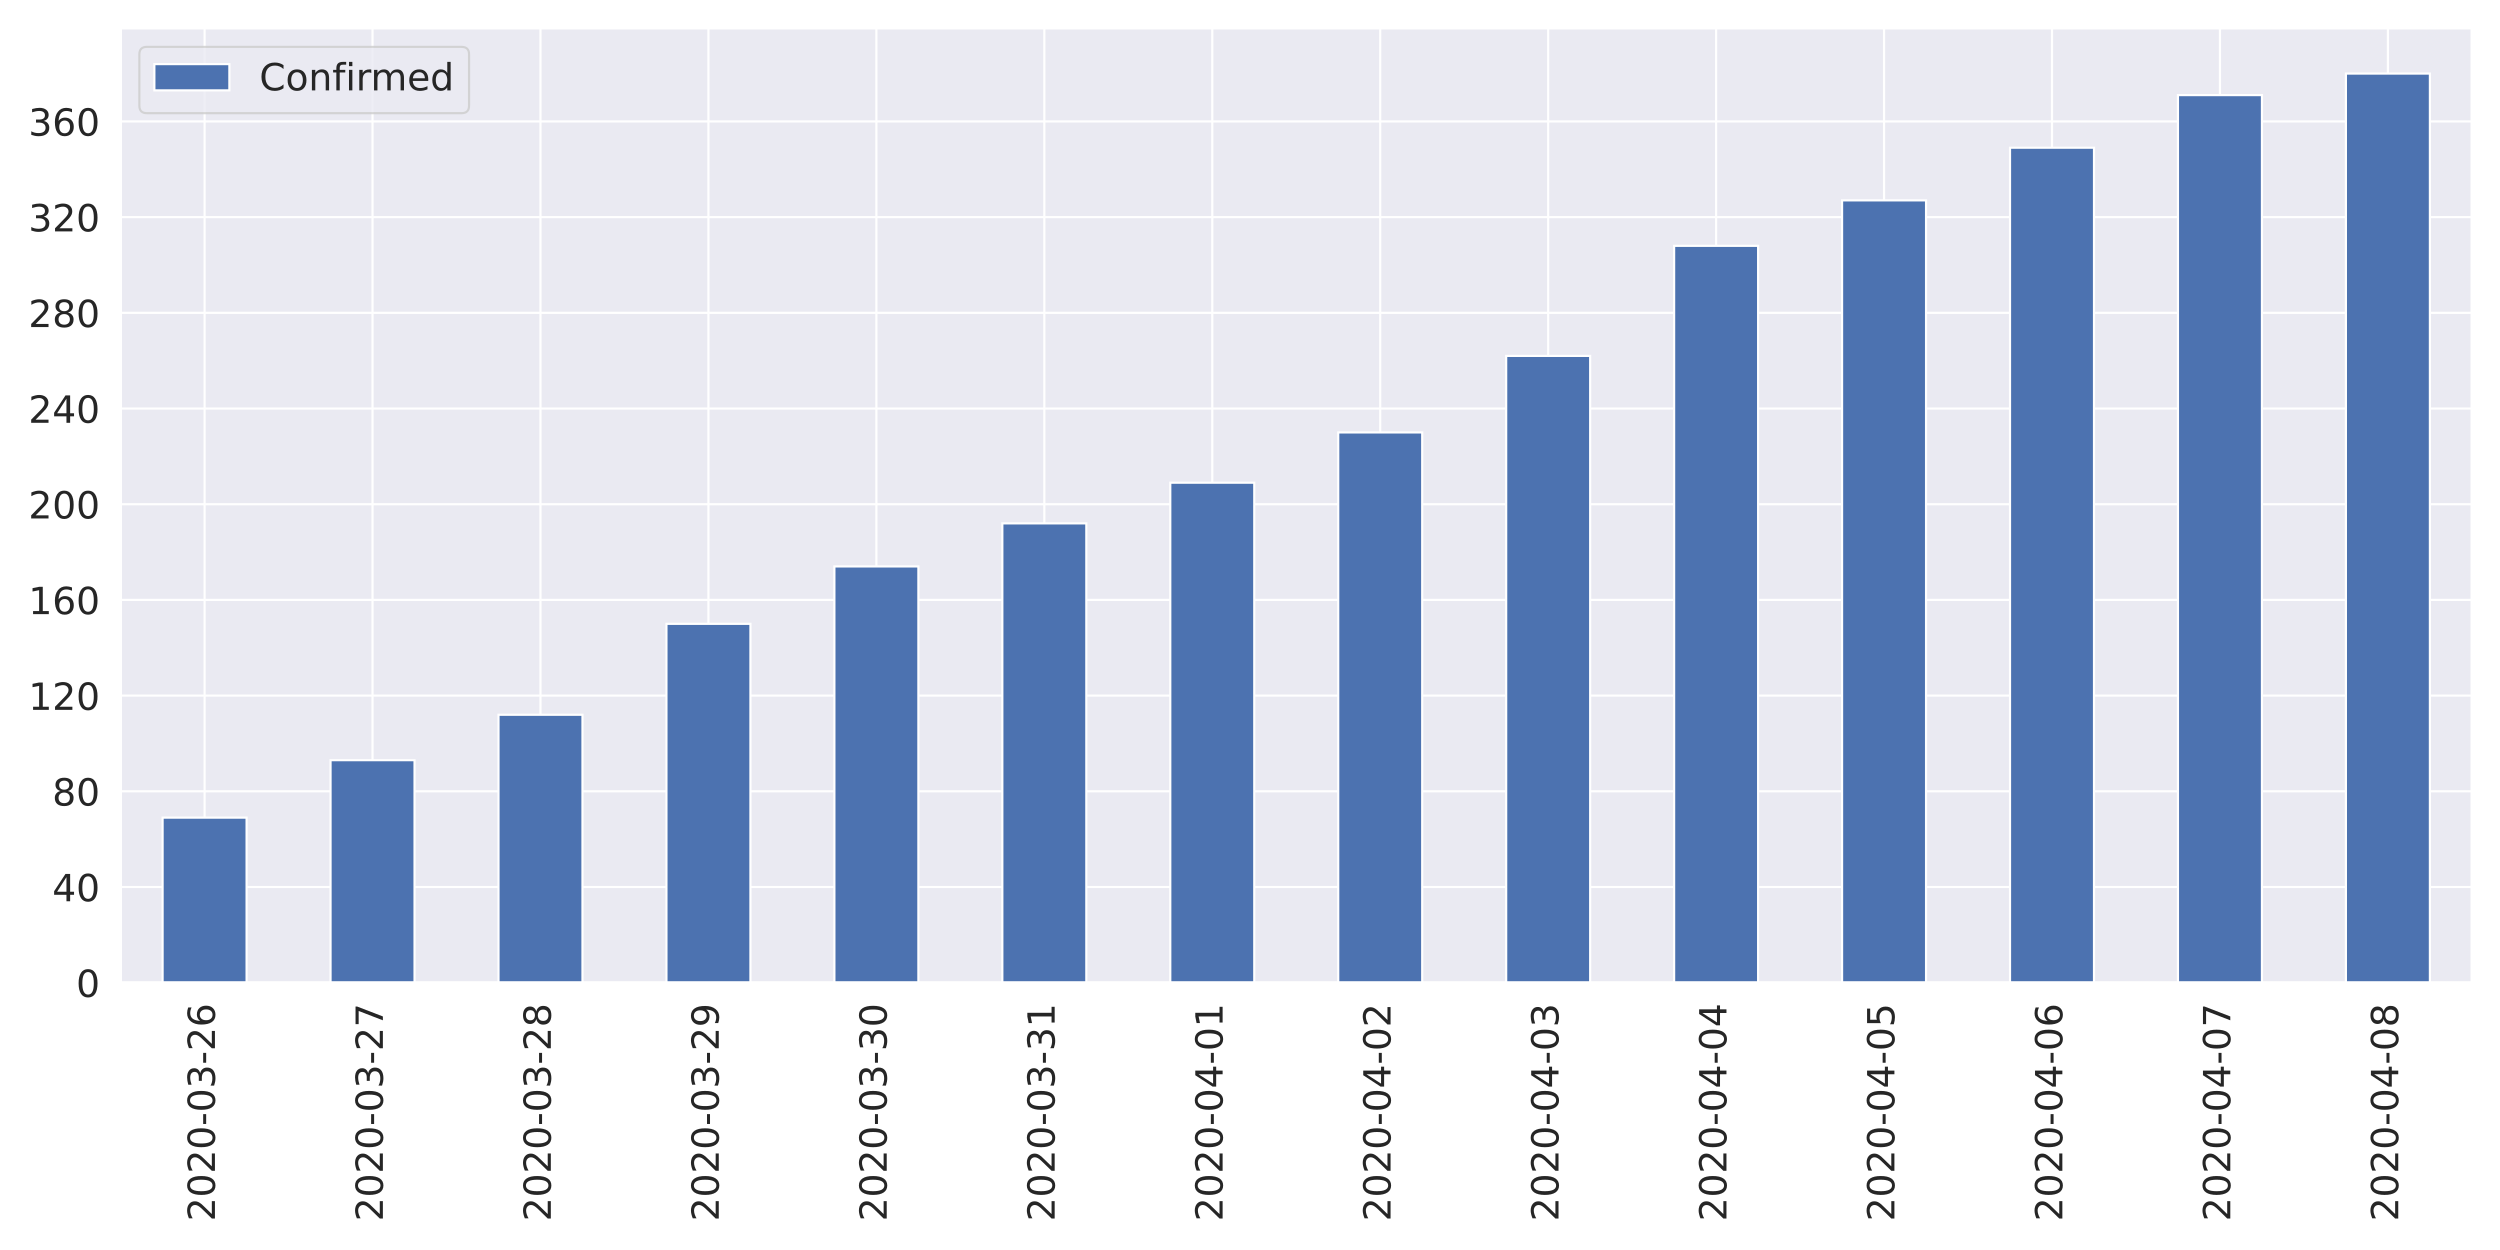
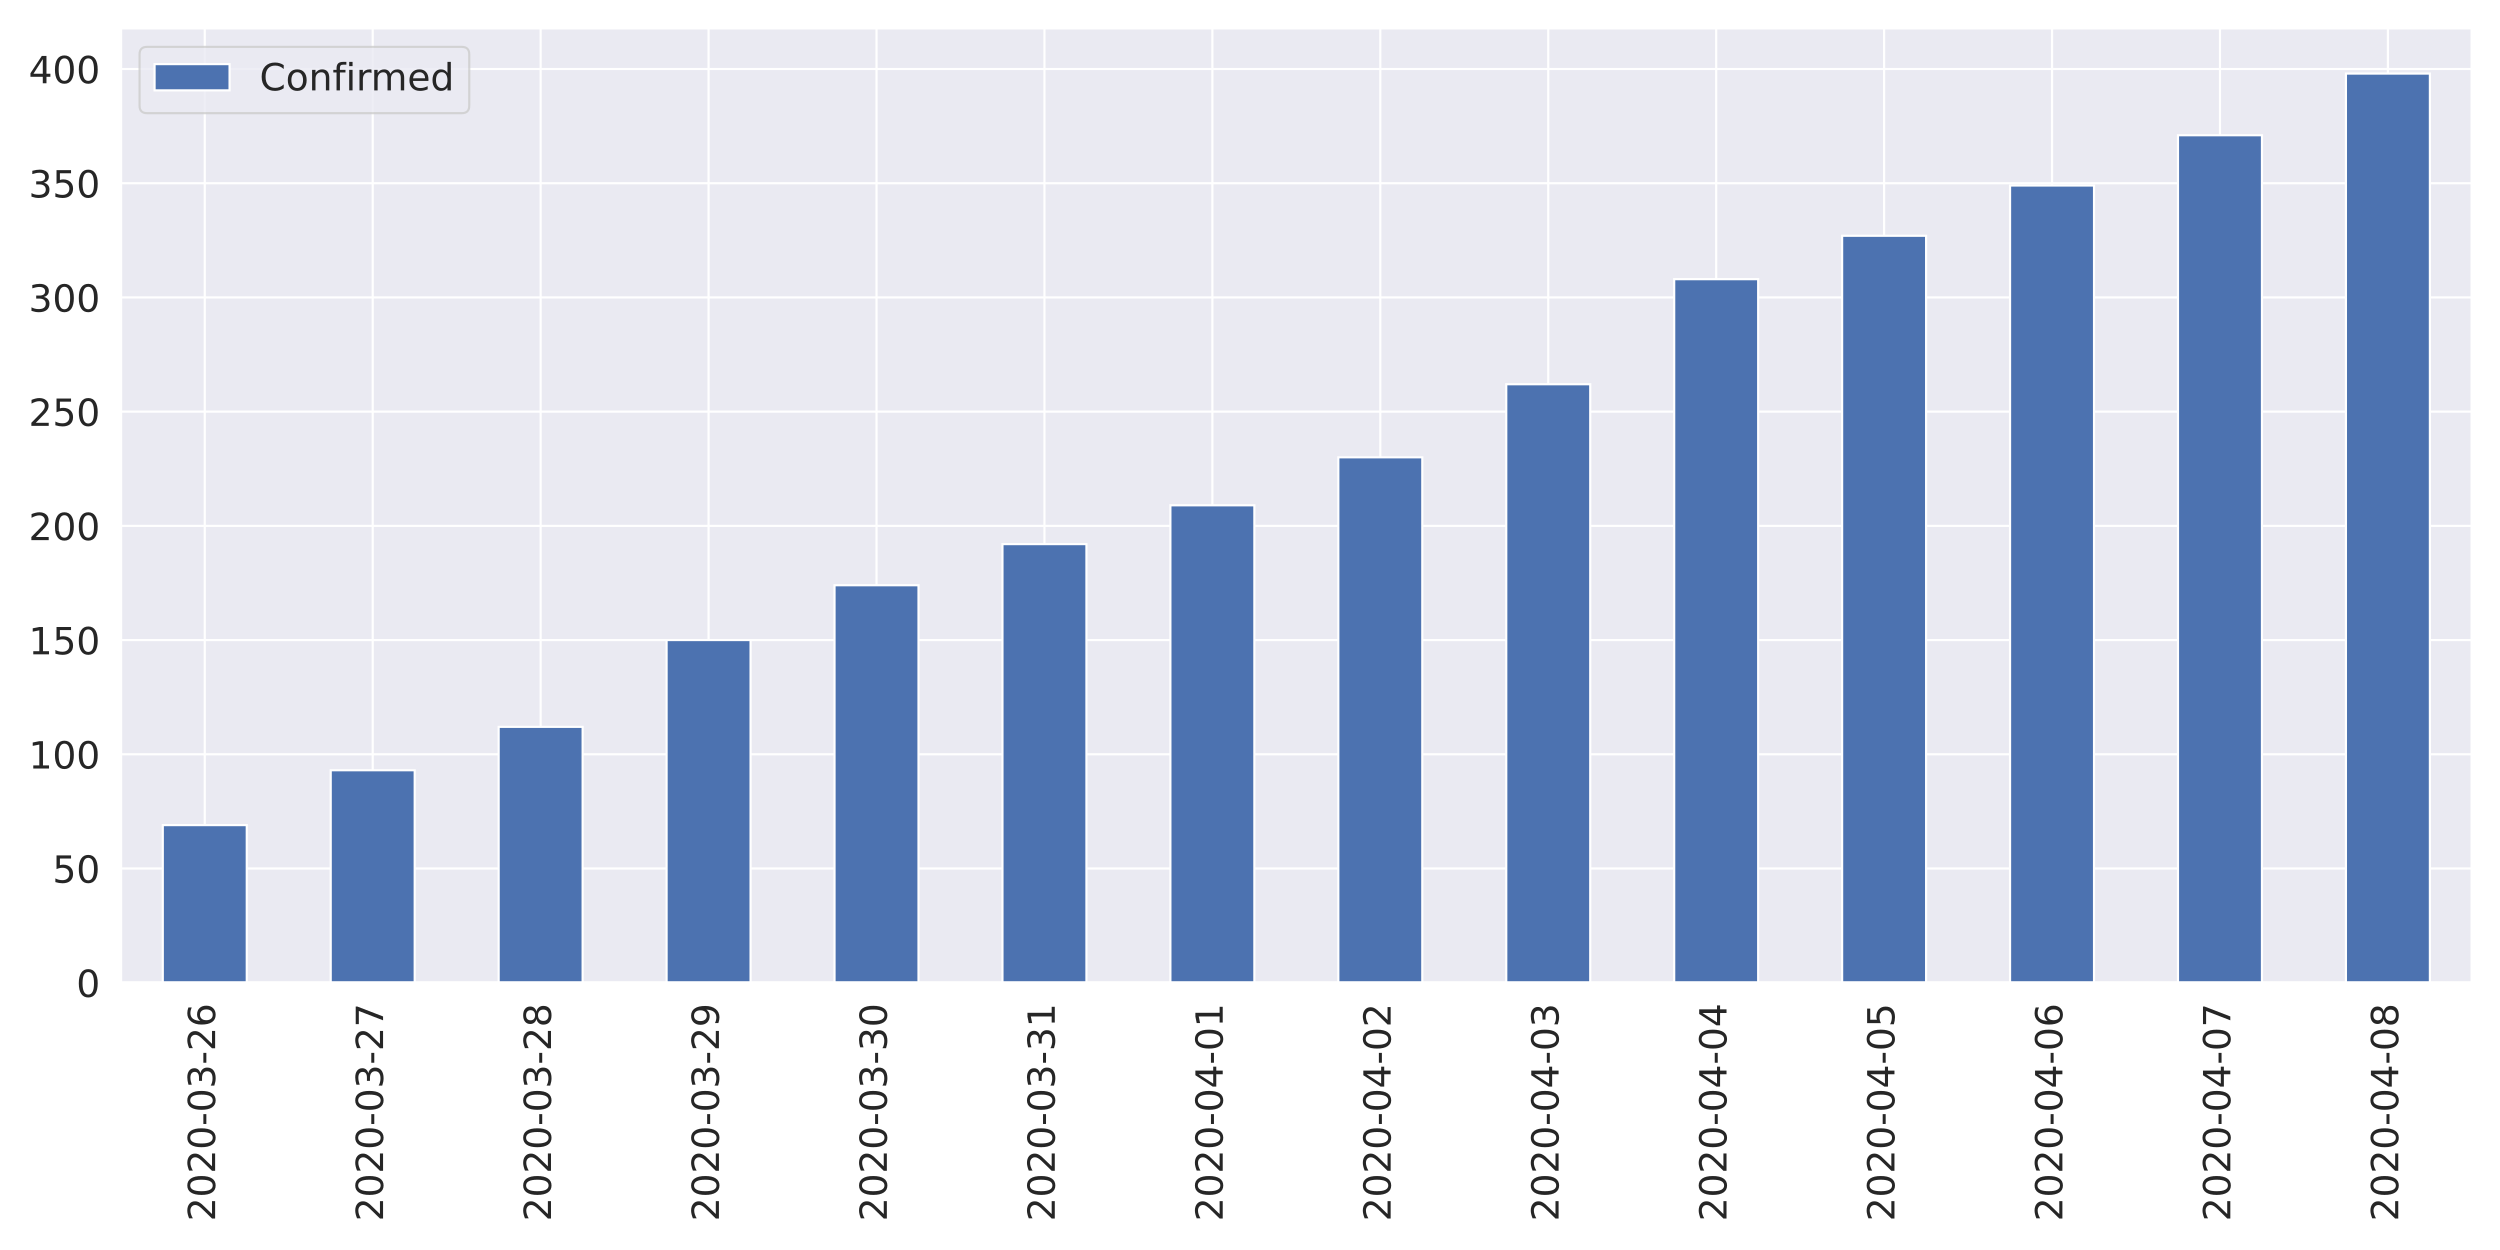
<svg xmlns="http://www.w3.org/2000/svg" xmlns:xlink="http://www.w3.org/1999/xlink" height="576pt" version="1.1" viewBox="0 0 1152 576" width="1152pt">
  <defs>
    <style type="text/css">
*{stroke-linecap:butt;stroke-linejoin:round;}
  </style>
  </defs>
  <g id="figure_1">
    <g id="patch_1">
      <path d="M 0 576  L 1152 576  L 1152 0  L 0 0  z " style="fill:#ffffff;" />
    </g>
    <g id="axes_1">
      <g id="patch_2">
-         <path d="M 55.58 452.83  L 1139.04 452.83  L 1139.04 12.96  L 55.58 12.96  z " style="fill:#eaeaf2;" />
+         <path d="M 55.67 452.83  L 1139.04 452.83  L 1139.04 12.96  L 55.67 12.96  z " style="fill:#eaeaf2;" />
      </g>
      <g id="matplotlib.axis_1">
        <g id="xtick_1">
          <g id="line2d_1">
-             <path clip-path="url(#p7d0ca9d0f2)" d="M 94.275 452.83  L 94.275 12.96  " style="fill:none;stroke:#ffffff;stroke-linecap:round;" />
+             <path clip-path="url(#p32ae984a57)" d="M 94.362 452.83  L 94.362 12.96  " style="fill:none;stroke:#ffffff;stroke-linecap:round;" />
          </g>
          <g id="text_1">
            <defs>
              <path d="M 19.188 8.297  L 53.609 8.297  L 53.609 0  L 7.328 0  L 7.328 8.297  Q 12.938 14.109 22.625 23.891  Q 32.328 33.688 34.812 36.531  Q 39.547 41.844 41.422 45.531  Q 43.312 49.219 43.312 52.781  Q 43.312 58.594 39.234 62.25  Q 35.156 65.922 28.609 65.922  Q 23.969 65.922 18.812 64.312  Q 13.672 62.703 7.812 59.422  L 7.812 69.391  Q 13.766 71.781 18.938 73  Q 24.125 74.219 28.422 74.219  Q 39.75 74.219 46.484 68.547  Q 53.219 62.891 53.219 53.422  Q 53.219 48.922 51.531 44.891  Q 49.859 40.875 45.406 35.406  Q 44.188 33.984 37.641 27.219  Q 31.109 20.453 19.188 8.297  z " id="DejaVuSans-50" />
              <path d="M 31.781 66.406  Q 24.172 66.406 20.328 58.906  Q 16.5 51.422 16.5 36.375  Q 16.5 21.391 20.328 13.891  Q 24.172 6.391 31.781 6.391  Q 39.453 6.391 43.281 13.891  Q 47.125 21.391 47.125 36.375  Q 47.125 51.422 43.281 58.906  Q 39.453 66.406 31.781 66.406  z M 31.781 74.219  Q 44.047 74.219 50.516 64.516  Q 56.984 54.828 56.984 36.375  Q 56.984 17.969 50.516 8.266  Q 44.047 -1.422 31.781 -1.422  Q 19.531 -1.422 13.062 8.266  Q 6.594 17.969 6.594 36.375  Q 6.594 54.828 13.062 64.516  Q 19.531 74.219 31.781 74.219  z " id="DejaVuSans-48" />
              <path d="M 4.891 31.391  L 31.203 31.391  L 31.203 23.391  L 4.891 23.391  z " id="DejaVuSans-45" />
              <path d="M 40.578 39.312  Q 47.656 37.797 51.625 33  Q 55.609 28.219 55.609 21.188  Q 55.609 10.406 48.188 4.484  Q 40.766 -1.422 27.094 -1.422  Q 22.516 -1.422 17.656 -0.516  Q 12.797 0.391 7.625 2.203  L 7.625 11.719  Q 11.719 9.328 16.594 8.109  Q 21.484 6.891 26.812 6.891  Q 36.078 6.891 40.938 10.547  Q 45.797 14.203 45.797 21.188  Q 45.797 27.641 41.281 31.266  Q 36.766 34.906 28.719 34.906  L 20.219 34.906  L 20.219 43.016  L 29.109 43.016  Q 36.375 43.016 40.234 45.922  Q 44.094 48.828 44.094 54.297  Q 44.094 59.906 40.109 62.906  Q 36.141 65.922 28.719 65.922  Q 24.656 65.922 20.016 65.031  Q 15.375 64.156 9.812 62.312  L 9.812 71.094  Q 15.438 72.656 20.344 73.438  Q 25.25 74.219 29.594 74.219  Q 40.828 74.219 47.359 69.109  Q 53.906 64.016 53.906 55.328  Q 53.906 49.266 50.438 45.094  Q 46.969 40.922 40.578 39.312  z " id="DejaVuSans-51" />
              <path d="M 33.016 40.375  Q 26.375 40.375 22.484 35.828  Q 18.609 31.297 18.609 23.391  Q 18.609 15.531 22.484 10.953  Q 26.375 6.391 33.016 6.391  Q 39.656 6.391 43.531 10.953  Q 47.406 15.531 47.406 23.391  Q 47.406 31.297 43.531 35.828  Q 39.656 40.375 33.016 40.375  z M 52.594 71.297  L 52.594 62.312  Q 48.875 64.062 45.094 64.984  Q 41.312 65.922 37.594 65.922  Q 27.828 65.922 22.672 59.328  Q 17.531 52.734 16.797 39.406  Q 19.672 43.656 24.016 45.922  Q 28.375 48.188 33.594 48.188  Q 44.578 48.188 50.953 41.516  Q 57.328 34.859 57.328 23.391  Q 57.328 12.156 50.688 5.359  Q 44.047 -1.422 33.016 -1.422  Q 20.359 -1.422 13.672 8.266  Q 6.984 17.969 6.984 36.375  Q 6.984 53.656 15.188 63.938  Q 23.391 74.219 37.203 74.219  Q 40.922 74.219 44.703 73.484  Q 48.484 72.75 52.594 71.297  z " id="DejaVuSans-54" />
            </defs>
-             <g style="fill:#262626;" transform="translate(99.0432 562.7538)rotate(-90)scale(0.1728 -0.1728)">
+             <g style="fill:#262626;" transform="translate(99.12999 562.7538)rotate(-90)scale(0.1728 -0.1728)">
              <use xlink:href="#DejaVuSans-50" />
              <use x="63.623" xlink:href="#DejaVuSans-48" />
              <use x="127.246" xlink:href="#DejaVuSans-50" />
              <use x="190.869" xlink:href="#DejaVuSans-48" />
              <use x="254.492" xlink:href="#DejaVuSans-45" />
              <use x="290.576" xlink:href="#DejaVuSans-48" />
              <use x="354.199" xlink:href="#DejaVuSans-51" />
              <use x="417.822" xlink:href="#DejaVuSans-45" />
              <use x="453.906" xlink:href="#DejaVuSans-50" />
              <use x="517.529" xlink:href="#DejaVuSans-54" />
            </g>
          </g>
        </g>
        <g id="xtick_2">
          <g id="line2d_2">
-             <path clip-path="url(#p7d0ca9d0f2)" d="M 171.665 452.83  L 171.665 12.96  " style="fill:none;stroke:#ffffff;stroke-linecap:round;" />
+             <path clip-path="url(#p32ae984a57)" d="M 171.745 452.83  L 171.745 12.96  " style="fill:none;stroke:#ffffff;stroke-linecap:round;" />
          </g>
          <g id="text_2">
            <defs>
              <path d="M 8.203 72.906  L 55.078 72.906  L 55.078 68.703  L 28.609 0  L 18.312 0  L 43.219 64.594  L 8.203 64.594  z " id="DejaVuSans-55" />
            </defs>
-             <g style="fill:#262626;" transform="translate(176.4332 562.7538)rotate(-90)scale(0.1728 -0.1728)">
+             <g style="fill:#262626;" transform="translate(176.5136 562.7538)rotate(-90)scale(0.1728 -0.1728)">
              <use xlink:href="#DejaVuSans-50" />
              <use x="63.623" xlink:href="#DejaVuSans-48" />
              <use x="127.246" xlink:href="#DejaVuSans-50" />
              <use x="190.869" xlink:href="#DejaVuSans-48" />
              <use x="254.492" xlink:href="#DejaVuSans-45" />
              <use x="290.576" xlink:href="#DejaVuSans-48" />
              <use x="354.199" xlink:href="#DejaVuSans-51" />
              <use x="417.822" xlink:href="#DejaVuSans-45" />
              <use x="453.906" xlink:href="#DejaVuSans-50" />
              <use x="517.529" xlink:href="#DejaVuSans-55" />
            </g>
          </g>
        </g>
        <g id="xtick_3">
          <g id="line2d_3">
-             <path clip-path="url(#p7d0ca9d0f2)" d="M 249.055 452.83  L 249.055 12.96  " style="fill:none;stroke:#ffffff;stroke-linecap:round;" />
+             <path clip-path="url(#p32ae984a57)" d="M 249.129 452.83  L 249.129 12.96  " style="fill:none;stroke:#ffffff;stroke-linecap:round;" />
          </g>
          <g id="text_3">
            <defs>
              <path d="M 31.781 34.625  Q 24.75 34.625 20.719 30.859  Q 16.703 27.094 16.703 20.516  Q 16.703 13.922 20.719 10.156  Q 24.75 6.391 31.781 6.391  Q 38.812 6.391 42.859 10.172  Q 46.922 13.969 46.922 20.516  Q 46.922 27.094 42.891 30.859  Q 38.875 34.625 31.781 34.625  z M 21.922 38.812  Q 15.578 40.375 12.031 44.719  Q 8.5 49.078 8.5 55.328  Q 8.5 64.062 14.719 69.141  Q 20.953 74.219 31.781 74.219  Q 42.672 74.219 48.875 69.141  Q 55.078 64.062 55.078 55.328  Q 55.078 49.078 51.531 44.719  Q 48 40.375 41.703 38.812  Q 48.828 37.156 52.797 32.312  Q 56.781 27.484 56.781 20.516  Q 56.781 9.906 50.312 4.234  Q 43.844 -1.422 31.781 -1.422  Q 19.734 -1.422 13.25 4.234  Q 6.781 9.906 6.781 20.516  Q 6.781 27.484 10.781 32.312  Q 14.797 37.156 21.922 38.812  z M 18.312 54.391  Q 18.312 48.734 21.844 45.562  Q 25.391 42.391 31.781 42.391  Q 38.141 42.391 41.719 45.562  Q 45.312 48.734 45.312 54.391  Q 45.312 60.062 41.719 63.234  Q 38.141 66.406 31.781 66.406  Q 25.391 66.406 21.844 63.234  Q 18.312 60.062 18.312 54.391  z " id="DejaVuSans-56" />
            </defs>
-             <g style="fill:#262626;" transform="translate(253.8232 562.7538)rotate(-90)scale(0.1728 -0.1728)">
+             <g style="fill:#262626;" transform="translate(253.8971 562.7538)rotate(-90)scale(0.1728 -0.1728)">
              <use xlink:href="#DejaVuSans-50" />
              <use x="63.623" xlink:href="#DejaVuSans-48" />
              <use x="127.246" xlink:href="#DejaVuSans-50" />
              <use x="190.869" xlink:href="#DejaVuSans-48" />
              <use x="254.492" xlink:href="#DejaVuSans-45" />
              <use x="290.576" xlink:href="#DejaVuSans-48" />
              <use x="354.199" xlink:href="#DejaVuSans-51" />
              <use x="417.822" xlink:href="#DejaVuSans-45" />
              <use x="453.906" xlink:href="#DejaVuSans-50" />
              <use x="517.529" xlink:href="#DejaVuSans-56" />
            </g>
          </g>
        </g>
        <g id="xtick_4">
          <g id="line2d_4">
-             <path clip-path="url(#p7d0ca9d0f2)" d="M 326.445 452.83  L 326.445 12.96  " style="fill:none;stroke:#ffffff;stroke-linecap:round;" />
+             <path clip-path="url(#p32ae984a57)" d="M 326.512 452.83  L 326.512 12.96  " style="fill:none;stroke:#ffffff;stroke-linecap:round;" />
          </g>
          <g id="text_4">
            <defs>
              <path d="M 10.984 1.516  L 10.984 10.5  Q 14.703 8.734 18.5 7.812  Q 22.312 6.891 25.984 6.891  Q 35.75 6.891 40.891 13.453  Q 46.047 20.016 46.781 33.406  Q 43.953 29.203 39.594 26.953  Q 35.25 24.703 29.984 24.703  Q 19.047 24.703 12.672 31.312  Q 6.297 37.938 6.297 49.422  Q 6.297 60.641 12.938 67.422  Q 19.578 74.219 30.609 74.219  Q 43.266 74.219 49.922 64.516  Q 56.594 54.828 56.594 36.375  Q 56.594 19.141 48.406 8.859  Q 40.234 -1.422 26.422 -1.422  Q 22.703 -1.422 18.891 -0.688  Q 15.094 0.047 10.984 1.516  z M 30.609 32.422  Q 37.25 32.422 41.125 36.953  Q 45.016 41.5 45.016 49.422  Q 45.016 57.281 41.125 61.844  Q 37.25 66.406 30.609 66.406  Q 23.969 66.406 20.094 61.844  Q 16.219 57.281 16.219 49.422  Q 16.219 41.5 20.094 36.953  Q 23.969 32.422 30.609 32.422  z " id="DejaVuSans-57" />
            </defs>
-             <g style="fill:#262626;" transform="translate(331.2132 562.7538)rotate(-90)scale(0.1728 -0.1728)">
+             <g style="fill:#262626;" transform="translate(331.2807 562.7538)rotate(-90)scale(0.1728 -0.1728)">
              <use xlink:href="#DejaVuSans-50" />
              <use x="63.623" xlink:href="#DejaVuSans-48" />
              <use x="127.246" xlink:href="#DejaVuSans-50" />
              <use x="190.869" xlink:href="#DejaVuSans-48" />
              <use x="254.492" xlink:href="#DejaVuSans-45" />
              <use x="290.576" xlink:href="#DejaVuSans-48" />
              <use x="354.199" xlink:href="#DejaVuSans-51" />
              <use x="417.822" xlink:href="#DejaVuSans-45" />
              <use x="453.906" xlink:href="#DejaVuSans-50" />
              <use x="517.529" xlink:href="#DejaVuSans-57" />
            </g>
          </g>
        </g>
        <g id="xtick_5">
          <g id="line2d_5">
-             <path clip-path="url(#p7d0ca9d0f2)" d="M 403.835 452.83  L 403.835 12.96  " style="fill:none;stroke:#ffffff;stroke-linecap:round;" />
+             <path clip-path="url(#p32ae984a57)" d="M 403.896 452.83  L 403.896 12.96  " style="fill:none;stroke:#ffffff;stroke-linecap:round;" />
          </g>
          <g id="text_5">
-             <g style="fill:#262626;" transform="translate(408.6032 562.7538)rotate(-90)scale(0.1728 -0.1728)">
+             <g style="fill:#262626;" transform="translate(408.6643 562.7538)rotate(-90)scale(0.1728 -0.1728)">
              <use xlink:href="#DejaVuSans-50" />
              <use x="63.623" xlink:href="#DejaVuSans-48" />
              <use x="127.246" xlink:href="#DejaVuSans-50" />
              <use x="190.869" xlink:href="#DejaVuSans-48" />
              <use x="254.492" xlink:href="#DejaVuSans-45" />
              <use x="290.576" xlink:href="#DejaVuSans-48" />
              <use x="354.199" xlink:href="#DejaVuSans-51" />
              <use x="417.822" xlink:href="#DejaVuSans-45" />
              <use x="453.906" xlink:href="#DejaVuSans-51" />
              <use x="517.529" xlink:href="#DejaVuSans-48" />
            </g>
          </g>
        </g>
        <g id="xtick_6">
          <g id="line2d_6">
-             <path clip-path="url(#p7d0ca9d0f2)" d="M 481.225 452.83  L 481.225 12.96  " style="fill:none;stroke:#ffffff;stroke-linecap:round;" />
+             <path clip-path="url(#p32ae984a57)" d="M 481.28 452.83  L 481.28 12.96  " style="fill:none;stroke:#ffffff;stroke-linecap:round;" />
          </g>
          <g id="text_6">
            <defs>
              <path d="M 12.406 8.297  L 28.516 8.297  L 28.516 63.922  L 10.984 60.406  L 10.984 69.391  L 28.422 72.906  L 38.281 72.906  L 38.281 8.297  L 54.391 8.297  L 54.391 0  L 12.406 0  z " id="DejaVuSans-49" />
            </defs>
-             <g style="fill:#262626;" transform="translate(485.9932 562.7538)rotate(-90)scale(0.1728 -0.1728)">
+             <g style="fill:#262626;" transform="translate(486.0478 562.7538)rotate(-90)scale(0.1728 -0.1728)">
              <use xlink:href="#DejaVuSans-50" />
              <use x="63.623" xlink:href="#DejaVuSans-48" />
              <use x="127.246" xlink:href="#DejaVuSans-50" />
              <use x="190.869" xlink:href="#DejaVuSans-48" />
              <use x="254.492" xlink:href="#DejaVuSans-45" />
              <use x="290.576" xlink:href="#DejaVuSans-48" />
              <use x="354.199" xlink:href="#DejaVuSans-51" />
              <use x="417.822" xlink:href="#DejaVuSans-45" />
              <use x="453.906" xlink:href="#DejaVuSans-51" />
              <use x="517.529" xlink:href="#DejaVuSans-49" />
            </g>
          </g>
        </g>
        <g id="xtick_7">
          <g id="line2d_7">
-             <path clip-path="url(#p7d0ca9d0f2)" d="M 558.615 452.83  L 558.615 12.96  " style="fill:none;stroke:#ffffff;stroke-linecap:round;" />
+             <path clip-path="url(#p32ae984a57)" d="M 558.663 452.83  L 558.663 12.96  " style="fill:none;stroke:#ffffff;stroke-linecap:round;" />
          </g>
          <g id="text_7">
            <defs>
              <path d="M 37.797 64.312  L 12.891 25.391  L 37.797 25.391  z M 35.203 72.906  L 47.609 72.906  L 47.609 25.391  L 58.016 25.391  L 58.016 17.188  L 47.609 17.188  L 47.609 0  L 37.797 0  L 37.797 17.188  L 4.891 17.188  L 4.891 26.703  z " id="DejaVuSans-52" />
            </defs>
-             <g style="fill:#262626;" transform="translate(563.3832 562.7538)rotate(-90)scale(0.1728 -0.1728)">
+             <g style="fill:#262626;" transform="translate(563.4314 562.7538)rotate(-90)scale(0.1728 -0.1728)">
              <use xlink:href="#DejaVuSans-50" />
              <use x="63.623" xlink:href="#DejaVuSans-48" />
              <use x="127.246" xlink:href="#DejaVuSans-50" />
              <use x="190.869" xlink:href="#DejaVuSans-48" />
              <use x="254.492" xlink:href="#DejaVuSans-45" />
              <use x="290.576" xlink:href="#DejaVuSans-48" />
              <use x="354.199" xlink:href="#DejaVuSans-52" />
              <use x="417.822" xlink:href="#DejaVuSans-45" />
              <use x="453.906" xlink:href="#DejaVuSans-48" />
              <use x="517.529" xlink:href="#DejaVuSans-49" />
            </g>
          </g>
        </g>
        <g id="xtick_8">
          <g id="line2d_8">
-             <path clip-path="url(#p7d0ca9d0f2)" d="M 636.005 452.83  L 636.005 12.96  " style="fill:none;stroke:#ffffff;stroke-linecap:round;" />
+             <path clip-path="url(#p32ae984a57)" d="M 636.047 452.83  L 636.047 12.96  " style="fill:none;stroke:#ffffff;stroke-linecap:round;" />
          </g>
          <g id="text_8">
-             <g style="fill:#262626;" transform="translate(640.7732 562.7538)rotate(-90)scale(0.1728 -0.1728)">
+             <g style="fill:#262626;" transform="translate(640.815 562.7538)rotate(-90)scale(0.1728 -0.1728)">
              <use xlink:href="#DejaVuSans-50" />
              <use x="63.623" xlink:href="#DejaVuSans-48" />
              <use x="127.246" xlink:href="#DejaVuSans-50" />
              <use x="190.869" xlink:href="#DejaVuSans-48" />
              <use x="254.492" xlink:href="#DejaVuSans-45" />
              <use x="290.576" xlink:href="#DejaVuSans-48" />
              <use x="354.199" xlink:href="#DejaVuSans-52" />
              <use x="417.822" xlink:href="#DejaVuSans-45" />
              <use x="453.906" xlink:href="#DejaVuSans-48" />
              <use x="517.529" xlink:href="#DejaVuSans-50" />
            </g>
          </g>
        </g>
        <g id="xtick_9">
          <g id="line2d_9">
-             <path clip-path="url(#p7d0ca9d0f2)" d="M 713.395 452.83  L 713.395 12.96  " style="fill:none;stroke:#ffffff;stroke-linecap:round;" />
+             <path clip-path="url(#p32ae984a57)" d="M 713.43 452.83  L 713.43 12.96  " style="fill:none;stroke:#ffffff;stroke-linecap:round;" />
          </g>
          <g id="text_9">
-             <g style="fill:#262626;" transform="translate(718.1632 562.7538)rotate(-90)scale(0.1728 -0.1728)">
+             <g style="fill:#262626;" transform="translate(718.1986 562.7538)rotate(-90)scale(0.1728 -0.1728)">
              <use xlink:href="#DejaVuSans-50" />
              <use x="63.623" xlink:href="#DejaVuSans-48" />
              <use x="127.246" xlink:href="#DejaVuSans-50" />
              <use x="190.869" xlink:href="#DejaVuSans-48" />
              <use x="254.492" xlink:href="#DejaVuSans-45" />
              <use x="290.576" xlink:href="#DejaVuSans-48" />
              <use x="354.199" xlink:href="#DejaVuSans-52" />
              <use x="417.822" xlink:href="#DejaVuSans-45" />
              <use x="453.906" xlink:href="#DejaVuSans-48" />
              <use x="517.529" xlink:href="#DejaVuSans-51" />
            </g>
          </g>
        </g>
        <g id="xtick_10">
          <g id="line2d_10">
-             <path clip-path="url(#p7d0ca9d0f2)" d="M 790.785 452.83  L 790.785 12.96  " style="fill:none;stroke:#ffffff;stroke-linecap:round;" />
+             <path clip-path="url(#p32ae984a57)" d="M 790.814 452.83  L 790.814 12.96  " style="fill:none;stroke:#ffffff;stroke-linecap:round;" />
          </g>
          <g id="text_10">
-             <g style="fill:#262626;" transform="translate(795.5532 562.7538)rotate(-90)scale(0.1728 -0.1728)">
+             <g style="fill:#262626;" transform="translate(795.5821 562.7538)rotate(-90)scale(0.1728 -0.1728)">
              <use xlink:href="#DejaVuSans-50" />
              <use x="63.623" xlink:href="#DejaVuSans-48" />
              <use x="127.246" xlink:href="#DejaVuSans-50" />
              <use x="190.869" xlink:href="#DejaVuSans-48" />
              <use x="254.492" xlink:href="#DejaVuSans-45" />
              <use x="290.576" xlink:href="#DejaVuSans-48" />
              <use x="354.199" xlink:href="#DejaVuSans-52" />
              <use x="417.822" xlink:href="#DejaVuSans-45" />
              <use x="453.906" xlink:href="#DejaVuSans-48" />
              <use x="517.529" xlink:href="#DejaVuSans-52" />
            </g>
          </g>
        </g>
        <g id="xtick_11">
          <g id="line2d_11">
-             <path clip-path="url(#p7d0ca9d0f2)" d="M 868.175 452.83  L 868.175 12.96  " style="fill:none;stroke:#ffffff;stroke-linecap:round;" />
+             <path clip-path="url(#p32ae984a57)" d="M 868.197 452.83  L 868.197 12.96  " style="fill:none;stroke:#ffffff;stroke-linecap:round;" />
          </g>
          <g id="text_11">
            <defs>
              <path d="M 10.797 72.906  L 49.516 72.906  L 49.516 64.594  L 19.828 64.594  L 19.828 46.734  Q 21.969 47.469 24.109 47.828  Q 26.266 48.188 28.422 48.188  Q 40.625 48.188 47.75 41.5  Q 54.891 34.812 54.891 23.391  Q 54.891 11.625 47.562 5.094  Q 40.234 -1.422 26.906 -1.422  Q 22.312 -1.422 17.547 -0.641  Q 12.797 0.141 7.719 1.703  L 7.719 11.625  Q 12.109 9.234 16.797 8.062  Q 21.484 6.891 26.703 6.891  Q 35.156 6.891 40.078 11.328  Q 45.016 15.766 45.016 23.391  Q 45.016 31 40.078 35.438  Q 35.156 39.891 26.703 39.891  Q 22.75 39.891 18.812 39.016  Q 14.891 38.141 10.797 36.281  z " id="DejaVuSans-53" />
            </defs>
-             <g style="fill:#262626;" transform="translate(872.9432 562.7538)rotate(-90)scale(0.1728 -0.1728)">
+             <g style="fill:#262626;" transform="translate(872.9657 562.7538)rotate(-90)scale(0.1728 -0.1728)">
              <use xlink:href="#DejaVuSans-50" />
              <use x="63.623" xlink:href="#DejaVuSans-48" />
              <use x="127.246" xlink:href="#DejaVuSans-50" />
              <use x="190.869" xlink:href="#DejaVuSans-48" />
              <use x="254.492" xlink:href="#DejaVuSans-45" />
              <use x="290.576" xlink:href="#DejaVuSans-48" />
              <use x="354.199" xlink:href="#DejaVuSans-52" />
              <use x="417.822" xlink:href="#DejaVuSans-45" />
              <use x="453.906" xlink:href="#DejaVuSans-48" />
              <use x="517.529" xlink:href="#DejaVuSans-53" />
            </g>
          </g>
        </g>
        <g id="xtick_12">
          <g id="line2d_12">
-             <path clip-path="url(#p7d0ca9d0f2)" d="M 945.565 452.83  L 945.565 12.96  " style="fill:none;stroke:#ffffff;stroke-linecap:round;" />
+             <path clip-path="url(#p32ae984a57)" d="M 945.581 452.83  L 945.581 12.96  " style="fill:none;stroke:#ffffff;stroke-linecap:round;" />
          </g>
          <g id="text_12">
-             <g style="fill:#262626;" transform="translate(950.3332 562.7538)rotate(-90)scale(0.1728 -0.1728)">
+             <g style="fill:#262626;" transform="translate(950.3493 562.7538)rotate(-90)scale(0.1728 -0.1728)">
              <use xlink:href="#DejaVuSans-50" />
              <use x="63.623" xlink:href="#DejaVuSans-48" />
              <use x="127.246" xlink:href="#DejaVuSans-50" />
              <use x="190.869" xlink:href="#DejaVuSans-48" />
              <use x="254.492" xlink:href="#DejaVuSans-45" />
              <use x="290.576" xlink:href="#DejaVuSans-48" />
              <use x="354.199" xlink:href="#DejaVuSans-52" />
              <use x="417.822" xlink:href="#DejaVuSans-45" />
              <use x="453.906" xlink:href="#DejaVuSans-48" />
              <use x="517.529" xlink:href="#DejaVuSans-54" />
            </g>
          </g>
        </g>
        <g id="xtick_13">
          <g id="line2d_13">
-             <path clip-path="url(#p7d0ca9d0f2)" d="M 1022.955 452.83  L 1022.955 12.96  " style="fill:none;stroke:#ffffff;stroke-linecap:round;" />
+             <path clip-path="url(#p32ae984a57)" d="M 1022.965 452.83  L 1022.965 12.96  " style="fill:none;stroke:#ffffff;stroke-linecap:round;" />
          </g>
          <g id="text_13">
-             <g style="fill:#262626;" transform="translate(1027.723 562.7538)rotate(-90)scale(0.1728 -0.1728)">
+             <g style="fill:#262626;" transform="translate(1027.733 562.7538)rotate(-90)scale(0.1728 -0.1728)">
              <use xlink:href="#DejaVuSans-50" />
              <use x="63.623" xlink:href="#DejaVuSans-48" />
              <use x="127.246" xlink:href="#DejaVuSans-50" />
              <use x="190.869" xlink:href="#DejaVuSans-48" />
              <use x="254.492" xlink:href="#DejaVuSans-45" />
              <use x="290.576" xlink:href="#DejaVuSans-48" />
              <use x="354.199" xlink:href="#DejaVuSans-52" />
              <use x="417.822" xlink:href="#DejaVuSans-45" />
              <use x="453.906" xlink:href="#DejaVuSans-48" />
              <use x="517.529" xlink:href="#DejaVuSans-55" />
            </g>
          </g>
        </g>
        <g id="xtick_14">
          <g id="line2d_14">
-             <path clip-path="url(#p7d0ca9d0f2)" d="M 1100.345 452.83  L 1100.345 12.96  " style="fill:none;stroke:#ffffff;stroke-linecap:round;" />
+             <path clip-path="url(#p32ae984a57)" d="M 1100.348 452.83  L 1100.348 12.96  " style="fill:none;stroke:#ffffff;stroke-linecap:round;" />
          </g>
          <g id="text_14">
-             <g style="fill:#262626;" transform="translate(1105.113 562.7538)rotate(-90)scale(0.1728 -0.1728)">
+             <g style="fill:#262626;" transform="translate(1105.116 562.7538)rotate(-90)scale(0.1728 -0.1728)">
              <use xlink:href="#DejaVuSans-50" />
              <use x="63.623" xlink:href="#DejaVuSans-48" />
              <use x="127.246" xlink:href="#DejaVuSans-50" />
              <use x="190.869" xlink:href="#DejaVuSans-48" />
              <use x="254.492" xlink:href="#DejaVuSans-45" />
              <use x="290.576" xlink:href="#DejaVuSans-48" />
              <use x="354.199" xlink:href="#DejaVuSans-52" />
              <use x="417.822" xlink:href="#DejaVuSans-45" />
              <use x="453.906" xlink:href="#DejaVuSans-48" />
              <use x="517.529" xlink:href="#DejaVuSans-56" />
            </g>
          </g>
        </g>
      </g>
      <g id="matplotlib.axis_2">
        <g id="ytick_1">
          <g id="line2d_15">
-             <path clip-path="url(#p7d0ca9d0f2)" d="M 55.58 452.83  L 1139.04 452.83  " style="fill:none;stroke:#ffffff;stroke-linecap:round;" />
+             <path clip-path="url(#p32ae984a57)" d="M 55.67 452.83  L 1139.04 452.83  " style="fill:none;stroke:#ffffff;stroke-linecap:round;" />
          </g>
          <g id="text_15">
-             <g style="fill:#262626;" transform="translate(35.0856 459.3951)scale(0.1728 -0.1728)">
+             <g style="fill:#262626;" transform="translate(35.1756 459.3951)scale(0.1728 -0.1728)">
              <use xlink:href="#DejaVuSans-48" />
            </g>
          </g>
        </g>
        <g id="ytick_2">
          <g id="line2d_16">
-             <path clip-path="url(#p7d0ca9d0f2)" d="M 55.58 408.733  L 1139.04 408.733  " style="fill:none;stroke:#ffffff;stroke-linecap:round;" />
+             <path clip-path="url(#p32ae984a57)" d="M 55.67 400.201  L 1139.04 400.201  " style="fill:none;stroke:#ffffff;stroke-linecap:round;" />
          </g>
          <g id="text_16">
-             <g style="fill:#262626;" transform="translate(24.0912 415.2978)scale(0.1728 -0.1728)">
-               <use xlink:href="#DejaVuSans-52" />
+             <g style="fill:#262626;" transform="translate(24.1812 406.7664)scale(0.1728 -0.1728)">
+               <use xlink:href="#DejaVuSans-53" />
              <use x="63.623" xlink:href="#DejaVuSans-48" />
            </g>
          </g>
        </g>
        <g id="ytick_3">
          <g id="line2d_17">
-             <path clip-path="url(#p7d0ca9d0f2)" d="M 55.58 364.636  L 1139.04 364.636  " style="fill:none;stroke:#ffffff;stroke-linecap:round;" />
+             <path clip-path="url(#p32ae984a57)" d="M 55.67 347.573  L 1139.04 347.573  " style="fill:none;stroke:#ffffff;stroke-linecap:round;" />
          </g>
          <g id="text_17">
-             <g style="fill:#262626;" transform="translate(24.0912 371.2006)scale(0.1728 -0.1728)">
-               <use xlink:href="#DejaVuSans-56" />
-               <use x="63.623" xlink:href="#DejaVuSans-48" />
+             <g style="fill:#262626;" transform="translate(13.1868 354.1378)scale(0.1728 -0.1728)">
+               <use xlink:href="#DejaVuSans-49" />
+               <use x="63.623" xlink:href="#DejaVuSans-48" />
+               <use x="127.246" xlink:href="#DejaVuSans-48" />
            </g>
          </g>
        </g>
        <g id="ytick_4">
          <g id="line2d_18">
-             <path clip-path="url(#p7d0ca9d0f2)" d="M 55.58 320.538  L 1139.04 320.538  " style="fill:none;stroke:#ffffff;stroke-linecap:round;" />
+             <path clip-path="url(#p32ae984a57)" d="M 55.67 294.944  L 1139.04 294.944  " style="fill:none;stroke:#ffffff;stroke-linecap:round;" />
          </g>
          <g id="text_18">
-             <g style="fill:#262626;" transform="translate(13.0968 327.1033)scale(0.1728 -0.1728)">
+             <g style="fill:#262626;" transform="translate(13.1868 301.5092)scale(0.1728 -0.1728)">
              <use xlink:href="#DejaVuSans-49" />
-               <use x="63.623" xlink:href="#DejaVuSans-50" />
+               <use x="63.623" xlink:href="#DejaVuSans-53" />
              <use x="127.246" xlink:href="#DejaVuSans-48" />
            </g>
          </g>
        </g>
        <g id="ytick_5">
          <g id="line2d_19">
-             <path clip-path="url(#p7d0ca9d0f2)" d="M 55.58 276.441  L 1139.04 276.441  " style="fill:none;stroke:#ffffff;stroke-linecap:round;" />
+             <path clip-path="url(#p32ae984a57)" d="M 55.67 242.316  L 1139.04 242.316  " style="fill:none;stroke:#ffffff;stroke-linecap:round;" />
          </g>
          <g id="text_19">
-             <g style="fill:#262626;" transform="translate(13.0968 283.0061)scale(0.1728 -0.1728)">
-               <use xlink:href="#DejaVuSans-49" />
-               <use x="63.623" xlink:href="#DejaVuSans-54" />
+             <g style="fill:#262626;" transform="translate(13.1868 248.8806)scale(0.1728 -0.1728)">
+               <use xlink:href="#DejaVuSans-50" />
+               <use x="63.623" xlink:href="#DejaVuSans-48" />
              <use x="127.246" xlink:href="#DejaVuSans-48" />
            </g>
          </g>
        </g>
        <g id="ytick_6">
          <g id="line2d_20">
-             <path clip-path="url(#p7d0ca9d0f2)" d="M 55.58 232.344  L 1139.04 232.344  " style="fill:none;stroke:#ffffff;stroke-linecap:round;" />
+             <path clip-path="url(#p32ae984a57)" d="M 55.67 189.687  L 1139.04 189.687  " style="fill:none;stroke:#ffffff;stroke-linecap:round;" />
          </g>
          <g id="text_20">
-             <g style="fill:#262626;" transform="translate(13.0968 238.9088)scale(0.1728 -0.1728)">
-               <use xlink:href="#DejaVuSans-50" />
-               <use x="63.623" xlink:href="#DejaVuSans-48" />
+             <g style="fill:#262626;" transform="translate(13.1868 196.252)scale(0.1728 -0.1728)">
+               <use xlink:href="#DejaVuSans-50" />
+               <use x="63.623" xlink:href="#DejaVuSans-53" />
              <use x="127.246" xlink:href="#DejaVuSans-48" />
            </g>
          </g>
        </g>
        <g id="ytick_7">
          <g id="line2d_21">
-             <path clip-path="url(#p7d0ca9d0f2)" d="M 55.58 188.247  L 1139.04 188.247  " style="fill:none;stroke:#ffffff;stroke-linecap:round;" />
+             <path clip-path="url(#p32ae984a57)" d="M 55.67 137.058  L 1139.04 137.058  " style="fill:none;stroke:#ffffff;stroke-linecap:round;" />
          </g>
          <g id="text_21">
-             <g style="fill:#262626;" transform="translate(13.0968 194.8116)scale(0.1728 -0.1728)">
-               <use xlink:href="#DejaVuSans-50" />
-               <use x="63.623" xlink:href="#DejaVuSans-52" />
+             <g style="fill:#262626;" transform="translate(13.1868 143.6233)scale(0.1728 -0.1728)">
+               <use xlink:href="#DejaVuSans-51" />
+               <use x="63.623" xlink:href="#DejaVuSans-48" />
              <use x="127.246" xlink:href="#DejaVuSans-48" />
            </g>
          </g>
        </g>
        <g id="ytick_8">
          <g id="line2d_22">
-             <path clip-path="url(#p7d0ca9d0f2)" d="M 55.58 144.149  L 1139.04 144.149  " style="fill:none;stroke:#ffffff;stroke-linecap:round;" />
+             <path clip-path="url(#p32ae984a57)" d="M 55.67 84.43  L 1139.04 84.43  " style="fill:none;stroke:#ffffff;stroke-linecap:round;" />
          </g>
          <g id="text_22">
-             <g style="fill:#262626;" transform="translate(13.0968 150.7143)scale(0.1728 -0.1728)">
-               <use xlink:href="#DejaVuSans-50" />
-               <use x="63.623" xlink:href="#DejaVuSans-56" />
+             <g style="fill:#262626;" transform="translate(13.1868 90.99471)scale(0.1728 -0.1728)">
+               <use xlink:href="#DejaVuSans-51" />
+               <use x="63.623" xlink:href="#DejaVuSans-53" />
              <use x="127.246" xlink:href="#DejaVuSans-48" />
            </g>
          </g>
        </g>
        <g id="ytick_9">
          <g id="line2d_23">
-             <path clip-path="url(#p7d0ca9d0f2)" d="M 55.58 100.052  L 1139.04 100.052  " style="fill:none;stroke:#ffffff;stroke-linecap:round;" />
+             <path clip-path="url(#p32ae984a57)" d="M 55.67 31.801  L 1139.04 31.801  " style="fill:none;stroke:#ffffff;stroke-linecap:round;" />
          </g>
          <g id="text_23">
-             <g style="fill:#262626;" transform="translate(13.0968 106.6171)scale(0.1728 -0.1728)">
-               <use xlink:href="#DejaVuSans-51" />
-               <use x="63.623" xlink:href="#DejaVuSans-50" />
-               <use x="127.246" xlink:href="#DejaVuSans-48" />
-             </g>
-           </g>
-         </g>
-         <g id="ytick_10">
-           <g id="line2d_24">
-             <path clip-path="url(#p7d0ca9d0f2)" d="M 55.58 55.955  L 1139.04 55.955  " style="fill:none;stroke:#ffffff;stroke-linecap:round;" />
-           </g>
-           <g id="text_24">
-             <g style="fill:#262626;" transform="translate(13.0968 62.51986)scale(0.1728 -0.1728)">
-               <use xlink:href="#DejaVuSans-51" />
-               <use x="63.623" xlink:href="#DejaVuSans-54" />
+             <g style="fill:#262626;" transform="translate(13.1868 38.3661)scale(0.1728 -0.1728)">
+               <use xlink:href="#DejaVuSans-52" />
+               <use x="63.623" xlink:href="#DejaVuSans-48" />
              <use x="127.246" xlink:href="#DejaVuSans-48" />
            </g>
          </g>
        </g>
      </g>
      <g id="patch_3">
-         <path clip-path="url(#p7d0ca9d0f2)" d="M 74.927 452.83  L 113.623 452.83  L 113.623 376.762  L 74.927 376.762  z " style="fill:#4c72b0;stroke:#ffffff;stroke-linejoin:miter;" />
+         <path clip-path="url(#p32ae984a57)" d="M 75.016 452.83  L 113.708 452.83  L 113.708 380.203  L 75.016 380.203  z " style="fill:#4c72b0;stroke:#ffffff;stroke-linejoin:miter;" />
      </g>
      <g id="patch_4">
-         <path clip-path="url(#p7d0ca9d0f2)" d="M 152.317 452.83  L 191.012 452.83  L 191.012 350.304  L 152.317 350.304  z " style="fill:#4c72b0;stroke:#ffffff;stroke-linejoin:miter;" />
+         <path clip-path="url(#p32ae984a57)" d="M 152.399 452.83  L 191.091 452.83  L 191.091 354.941  L 152.399 354.941  z " style="fill:#4c72b0;stroke:#ffffff;stroke-linejoin:miter;" />
      </g>
      <g id="patch_5">
-         <path clip-path="url(#p7d0ca9d0f2)" d="M 229.708 452.83  L 268.402 452.83  L 268.402 329.358  L 229.708 329.358  z " style="fill:#4c72b0;stroke:#ffffff;stroke-linejoin:miter;" />
+         <path clip-path="url(#p32ae984a57)" d="M 229.783 452.83  L 268.475 452.83  L 268.475 334.942  L 229.783 334.942  z " style="fill:#4c72b0;stroke:#ffffff;stroke-linejoin:miter;" />
      </g>
      <g id="patch_6">
-         <path clip-path="url(#p7d0ca9d0f2)" d="M 307.098 452.83  L 345.793 452.83  L 345.793 287.465  L 307.098 287.465  z " style="fill:#4c72b0;stroke:#ffffff;stroke-linejoin:miter;" />
+         <path clip-path="url(#p32ae984a57)" d="M 307.167 452.83  L 345.858 452.83  L 345.858 294.944  L 307.167 294.944  z " style="fill:#4c72b0;stroke:#ffffff;stroke-linejoin:miter;" />
      </g>
      <g id="patch_7">
-         <path clip-path="url(#p7d0ca9d0f2)" d="M 384.488 452.83  L 423.183 452.83  L 423.183 261.007  L 384.488 261.007  z " style="fill:#4c72b0;stroke:#ffffff;stroke-linejoin:miter;" />
+         <path clip-path="url(#p32ae984a57)" d="M 384.55 452.83  L 423.242 452.83  L 423.242 269.682  L 384.55 269.682  z " style="fill:#4c72b0;stroke:#ffffff;stroke-linejoin:miter;" />
      </g>
      <g id="patch_8">
-         <path clip-path="url(#p7d0ca9d0f2)" d="M 461.877 452.83  L 500.572 452.83  L 500.572 241.163  L 461.877 241.163  z " style="fill:#4c72b0;stroke:#ffffff;stroke-linejoin:miter;" />
+         <path clip-path="url(#p32ae984a57)" d="M 461.934 452.83  L 500.626 452.83  L 500.626 250.736  L 461.934 250.736  z " style="fill:#4c72b0;stroke:#ffffff;stroke-linejoin:miter;" />
      </g>
      <g id="patch_9">
-         <path clip-path="url(#p7d0ca9d0f2)" d="M 539.268 452.83  L 577.962 452.83  L 577.962 222.422  L 539.268 222.422  z " style="fill:#4c72b0;stroke:#ffffff;stroke-linejoin:miter;" />
+         <path clip-path="url(#p32ae984a57)" d="M 539.317 452.83  L 578.009 452.83  L 578.009 232.842  L 539.317 232.842  z " style="fill:#4c72b0;stroke:#ffffff;stroke-linejoin:miter;" />
      </g>
      <g id="patch_10">
-         <path clip-path="url(#p7d0ca9d0f2)" d="M 616.658 452.83  L 655.352 452.83  L 655.352 199.271  L 616.658 199.271  z " style="fill:#4c72b0;stroke:#ffffff;stroke-linejoin:miter;" />
+         <path clip-path="url(#p32ae984a57)" d="M 616.701 452.83  L 655.393 452.83  L 655.393 210.738  L 616.701 210.738  z " style="fill:#4c72b0;stroke:#ffffff;stroke-linejoin:miter;" />
      </g>
      <g id="patch_11">
-         <path clip-path="url(#p7d0ca9d0f2)" d="M 694.048 452.83  L 732.742 452.83  L 732.742 163.993  L 694.048 163.993  z " style="fill:#4c72b0;stroke:#ffffff;stroke-linejoin:miter;" />
+         <path clip-path="url(#p32ae984a57)" d="M 694.084 452.83  L 732.776 452.83  L 732.776 177.056  L 694.084 177.056  z " style="fill:#4c72b0;stroke:#ffffff;stroke-linejoin:miter;" />
      </g>
      <g id="patch_12">
-         <path clip-path="url(#p7d0ca9d0f2)" d="M 771.438 452.83  L 810.133 452.83  L 810.133 113.281  L 771.438 113.281  z " style="fill:#4c72b0;stroke:#ffffff;stroke-linejoin:miter;" />
+         <path clip-path="url(#p32ae984a57)" d="M 771.468 452.83  L 810.16 452.83  L 810.16 128.638  L 771.468 128.638  z " style="fill:#4c72b0;stroke:#ffffff;stroke-linejoin:miter;" />
      </g>
      <g id="patch_13">
-         <path clip-path="url(#p7d0ca9d0f2)" d="M 848.827 452.83  L 887.523 452.83  L 887.523 92.335  L 848.827 92.335  z " style="fill:#4c72b0;stroke:#ffffff;stroke-linejoin:miter;" />
+         <path clip-path="url(#p32ae984a57)" d="M 848.852 452.83  L 887.543 452.83  L 887.543 108.639  L 848.852 108.639  z " style="fill:#4c72b0;stroke:#ffffff;stroke-linejoin:miter;" />
      </g>
      <g id="patch_14">
-         <path clip-path="url(#p7d0ca9d0f2)" d="M 926.217 452.83  L 964.913 452.83  L 964.913 68.082  L 926.217 68.082  z " style="fill:#4c72b0;stroke:#ffffff;stroke-linejoin:miter;" />
+         <path clip-path="url(#p32ae984a57)" d="M 926.235 452.83  L 964.927 452.83  L 964.927 85.482  L 926.235 85.482  z " style="fill:#4c72b0;stroke:#ffffff;stroke-linejoin:miter;" />
      </g>
      <g id="patch_15">
-         <path clip-path="url(#p7d0ca9d0f2)" d="M 1003.607 452.83  L 1042.303 452.83  L 1042.303 43.828  L 1003.607 43.828  z " style="fill:#4c72b0;stroke:#ffffff;stroke-linejoin:miter;" />
+         <path clip-path="url(#p32ae984a57)" d="M 1003.619 452.83  L 1042.311 452.83  L 1042.311 62.326  L 1003.619 62.326  z " style="fill:#4c72b0;stroke:#ffffff;stroke-linejoin:miter;" />
      </g>
      <g id="patch_16">
-         <path clip-path="url(#p7d0ca9d0f2)" d="M 1080.997 452.83  L 1119.693 452.83  L 1119.693 33.906  L 1080.997 33.906  z " style="fill:#4c72b0;stroke:#ffffff;stroke-linejoin:miter;" />
+         <path clip-path="url(#p32ae984a57)" d="M 1081.002 452.83  L 1119.694 452.83  L 1119.694 33.906  L 1081.002 33.906  z " style="fill:#4c72b0;stroke:#ffffff;stroke-linejoin:miter;" />
      </g>
      <g id="patch_17">
-         <path d="M 55.58 452.83  L 55.58 12.96  " style="fill:none;stroke:#ffffff;stroke-linecap:square;stroke-linejoin:miter;stroke-width:1.25;" />
+         <path d="M 55.67 452.83  L 55.67 12.96  " style="fill:none;stroke:#ffffff;stroke-linecap:square;stroke-linejoin:miter;stroke-width:1.25;" />
      </g>
      <g id="patch_18">
        <path d="M 1139.04 452.83  L 1139.04 12.96  " style="fill:none;stroke:#ffffff;stroke-linecap:square;stroke-linejoin:miter;stroke-width:1.25;" />
      </g>
      <g id="patch_19">
-         <path d="M 55.58 452.83  L 1139.04 452.83  " style="fill:none;stroke:#ffffff;stroke-linecap:square;stroke-linejoin:miter;stroke-width:1.25;" />
+         <path d="M 55.67 452.83  L 1139.04 452.83  " style="fill:none;stroke:#ffffff;stroke-linecap:square;stroke-linejoin:miter;stroke-width:1.25;" />
      </g>
      <g id="patch_20">
-         <path d="M 55.58 12.96  L 1139.04 12.96  " style="fill:none;stroke:#ffffff;stroke-linecap:square;stroke-linejoin:miter;stroke-width:1.25;" />
+         <path d="M 55.67 12.96  L 1139.04 12.96  " style="fill:none;stroke:#ffffff;stroke-linecap:square;stroke-linejoin:miter;stroke-width:1.25;" />
      </g>
      <g id="legend_1">
        <g id="patch_21">
-           <path d="M 67.676 52.148  L 212.682 52.148  Q 216.138 52.148 216.138 48.692  L 216.138 25.056  Q 216.138 21.6 212.682 21.6  L 67.676 21.6  Q 64.22 21.6 64.22 25.056  L 64.22 48.692  Q 64.22 52.148 67.676 52.148  z " style="fill:#eaeaf2;opacity:0.8;stroke:#cccccc;stroke-linejoin:miter;" />
+           <path d="M 67.766 52.148  L 212.772 52.148  Q 216.228 52.148 216.228 48.692  L 216.228 25.056  Q 216.228 21.6 212.772 21.6  L 67.766 21.6  Q 64.31 21.6 64.31 25.056  L 64.31 48.692  Q 64.31 52.148 67.766 52.148  z " style="fill:#eaeaf2;opacity:0.8;stroke:#cccccc;stroke-linejoin:miter;" />
        </g>
        <g id="patch_22">
-           <path d="M 71.132 41.642  L 105.692 41.642  L 105.692 29.546  L 71.132 29.546  z " style="fill:#4c72b0;stroke:#ffffff;stroke-linejoin:miter;" />
-         </g>
-         <g id="text_25">
+           <path d="M 71.222 41.642  L 105.782 41.642  L 105.782 29.546  L 71.222 29.546  z " style="fill:#4c72b0;stroke:#ffffff;stroke-linejoin:miter;" />
+         </g>
+         <g id="text_24">
          <defs>
            <path d="M 64.406 67.281  L 64.406 56.891  Q 59.422 61.531 53.781 63.812  Q 48.141 66.109 41.797 66.109  Q 29.297 66.109 22.656 58.469  Q 16.016 50.828 16.016 36.375  Q 16.016 21.969 22.656 14.328  Q 29.297 6.688 41.797 6.688  Q 48.141 6.688 53.781 8.984  Q 59.422 11.281 64.406 15.922  L 64.406 5.609  Q 59.234 2.094 53.438 0.328  Q 47.656 -1.422 41.219 -1.422  Q 24.656 -1.422 15.125 8.703  Q 5.609 18.844 5.609 36.375  Q 5.609 53.953 15.125 64.078  Q 24.656 74.219 41.219 74.219  Q 47.75 74.219 53.531 72.484  Q 59.328 70.75 64.406 67.281  z " id="DejaVuSans-67" />
            <path d="M 30.609 48.391  Q 23.391 48.391 19.188 42.75  Q 14.984 37.109 14.984 27.297  Q 14.984 17.484 19.156 11.844  Q 23.344 6.203 30.609 6.203  Q 37.797 6.203 41.984 11.859  Q 46.188 17.531 46.188 27.297  Q 46.188 37.016 41.984 42.703  Q 37.797 48.391 30.609 48.391  z M 30.609 56  Q 42.328 56 49.016 48.375  Q 55.719 40.766 55.719 27.297  Q 55.719 13.875 49.016 6.219  Q 42.328 -1.422 30.609 -1.422  Q 18.844 -1.422 12.172 6.219  Q 5.516 13.875 5.516 27.297  Q 5.516 40.766 12.172 48.375  Q 18.844 56 30.609 56  z " id="DejaVuSans-111" />
            <path d="M 54.891 33.016  L 54.891 0  L 45.906 0  L 45.906 32.719  Q 45.906 40.484 42.875 44.328  Q 39.844 48.188 33.797 48.188  Q 26.516 48.188 22.312 43.547  Q 18.109 38.922 18.109 30.906  L 18.109 0  L 9.078 0  L 9.078 54.688  L 18.109 54.688  L 18.109 46.188  Q 21.344 51.125 25.703 53.562  Q 30.078 56 35.797 56  Q 45.219 56 50.047 50.172  Q 54.891 44.344 54.891 33.016  z " id="DejaVuSans-110" />
            <path d="M 37.109 75.984  L 37.109 68.5  L 28.516 68.5  Q 23.688 68.5 21.797 66.547  Q 19.922 64.594 19.922 59.516  L 19.922 54.688  L 34.719 54.688  L 34.719 47.703  L 19.922 47.703  L 19.922 0  L 10.891 0  L 10.891 47.703  L 2.297 47.703  L 2.297 54.688  L 10.891 54.688  L 10.891 58.5  Q 10.891 67.625 15.141 71.797  Q 19.391 75.984 28.609 75.984  z " id="DejaVuSans-102" />
            <path d="M 9.422 54.688  L 18.406 54.688  L 18.406 0  L 9.422 0  z M 9.422 75.984  L 18.406 75.984  L 18.406 64.594  L 9.422 64.594  z " id="DejaVuSans-105" />
            <path d="M 41.109 46.297  Q 39.594 47.172 37.812 47.578  Q 36.031 48 33.891 48  Q 26.266 48 22.188 43.047  Q 18.109 38.094 18.109 28.812  L 18.109 0  L 9.078 0  L 9.078 54.688  L 18.109 54.688  L 18.109 46.188  Q 20.953 51.172 25.484 53.578  Q 30.031 56 36.531 56  Q 37.453 56 38.578 55.875  Q 39.703 55.766 41.062 55.516  z " id="DejaVuSans-114" />
            <path d="M 52 44.188  Q 55.375 50.25 60.062 53.125  Q 64.75 56 71.094 56  Q 79.641 56 84.281 50.016  Q 88.922 44.047 88.922 33.016  L 88.922 0  L 79.891 0  L 79.891 32.719  Q 79.891 40.578 77.094 44.375  Q 74.312 48.188 68.609 48.188  Q 61.625 48.188 57.562 43.547  Q 53.516 38.922 53.516 30.906  L 53.516 0  L 44.484 0  L 44.484 32.719  Q 44.484 40.625 41.703 44.406  Q 38.922 48.188 33.109 48.188  Q 26.219 48.188 22.156 43.531  Q 18.109 38.875 18.109 30.906  L 18.109 0  L 9.078 0  L 9.078 54.688  L 18.109 54.688  L 18.109 46.188  Q 21.188 51.219 25.484 53.609  Q 29.781 56 35.688 56  Q 41.656 56 45.828 52.969  Q 50 49.953 52 44.188  z " id="DejaVuSans-109" />
            <path d="M 56.203 29.594  L 56.203 25.203  L 14.891 25.203  Q 15.484 15.922 20.484 11.062  Q 25.484 6.203 34.422 6.203  Q 39.594 6.203 44.453 7.469  Q 49.312 8.734 54.109 11.281  L 54.109 2.781  Q 49.266 0.734 44.188 -0.344  Q 39.109 -1.422 33.891 -1.422  Q 20.797 -1.422 13.156 6.188  Q 5.516 13.812 5.516 26.812  Q 5.516 40.234 12.766 48.109  Q 20.016 56 32.328 56  Q 43.359 56 49.781 48.891  Q 56.203 41.797 56.203 29.594  z M 47.219 32.234  Q 47.125 39.594 43.094 43.984  Q 39.062 48.391 32.422 48.391  Q 24.906 48.391 20.391 44.141  Q 15.875 39.891 15.188 32.172  z " id="DejaVuSans-101" />
            <path d="M 45.406 46.391  L 45.406 75.984  L 54.391 75.984  L 54.391 0  L 45.406 0  L 45.406 8.203  Q 42.578 3.328 38.25 0.953  Q 33.938 -1.422 27.875 -1.422  Q 17.969 -1.422 11.734 6.484  Q 5.516 14.406 5.516 27.297  Q 5.516 40.188 11.734 48.094  Q 17.969 56 27.875 56  Q 33.938 56 38.25 53.625  Q 42.578 51.266 45.406 46.391  z M 14.797 27.297  Q 14.797 17.391 18.875 11.75  Q 22.953 6.109 30.078 6.109  Q 37.203 6.109 41.297 11.75  Q 45.406 17.391 45.406 27.297  Q 45.406 37.203 41.297 42.844  Q 37.203 48.484 30.078 48.484  Q 22.953 48.484 18.875 42.844  Q 14.797 37.203 14.797 27.297  z " id="DejaVuSans-100" />
          </defs>
-           <g style="fill:#262626;" transform="translate(119.516 41.6421)scale(0.1728 -0.1728)">
+           <g style="fill:#262626;" transform="translate(119.606 41.6421)scale(0.1728 -0.1728)">
            <use xlink:href="#DejaVuSans-67" />
            <use x="69.824" xlink:href="#DejaVuSans-111" />
            <use x="131.006" xlink:href="#DejaVuSans-110" />
            <use x="194.385" xlink:href="#DejaVuSans-102" />
            <use x="229.59" xlink:href="#DejaVuSans-105" />
            <use x="257.373" xlink:href="#DejaVuSans-114" />
            <use x="296.736" xlink:href="#DejaVuSans-109" />
            <use x="394.148" xlink:href="#DejaVuSans-101" />
            <use x="455.672" xlink:href="#DejaVuSans-100" />
          </g>
        </g>
      </g>
    </g>
  </g>
  <defs>
-     <clipPath id="p7d0ca9d0f2">
-       <rect height="439.87" width="1083.46" x="55.58" y="12.96" />
+     <clipPath id="p32ae984a57">
+       <rect height="439.87" width="1083.37" x="55.67" y="12.96" />
    </clipPath>
  </defs>
</svg>
